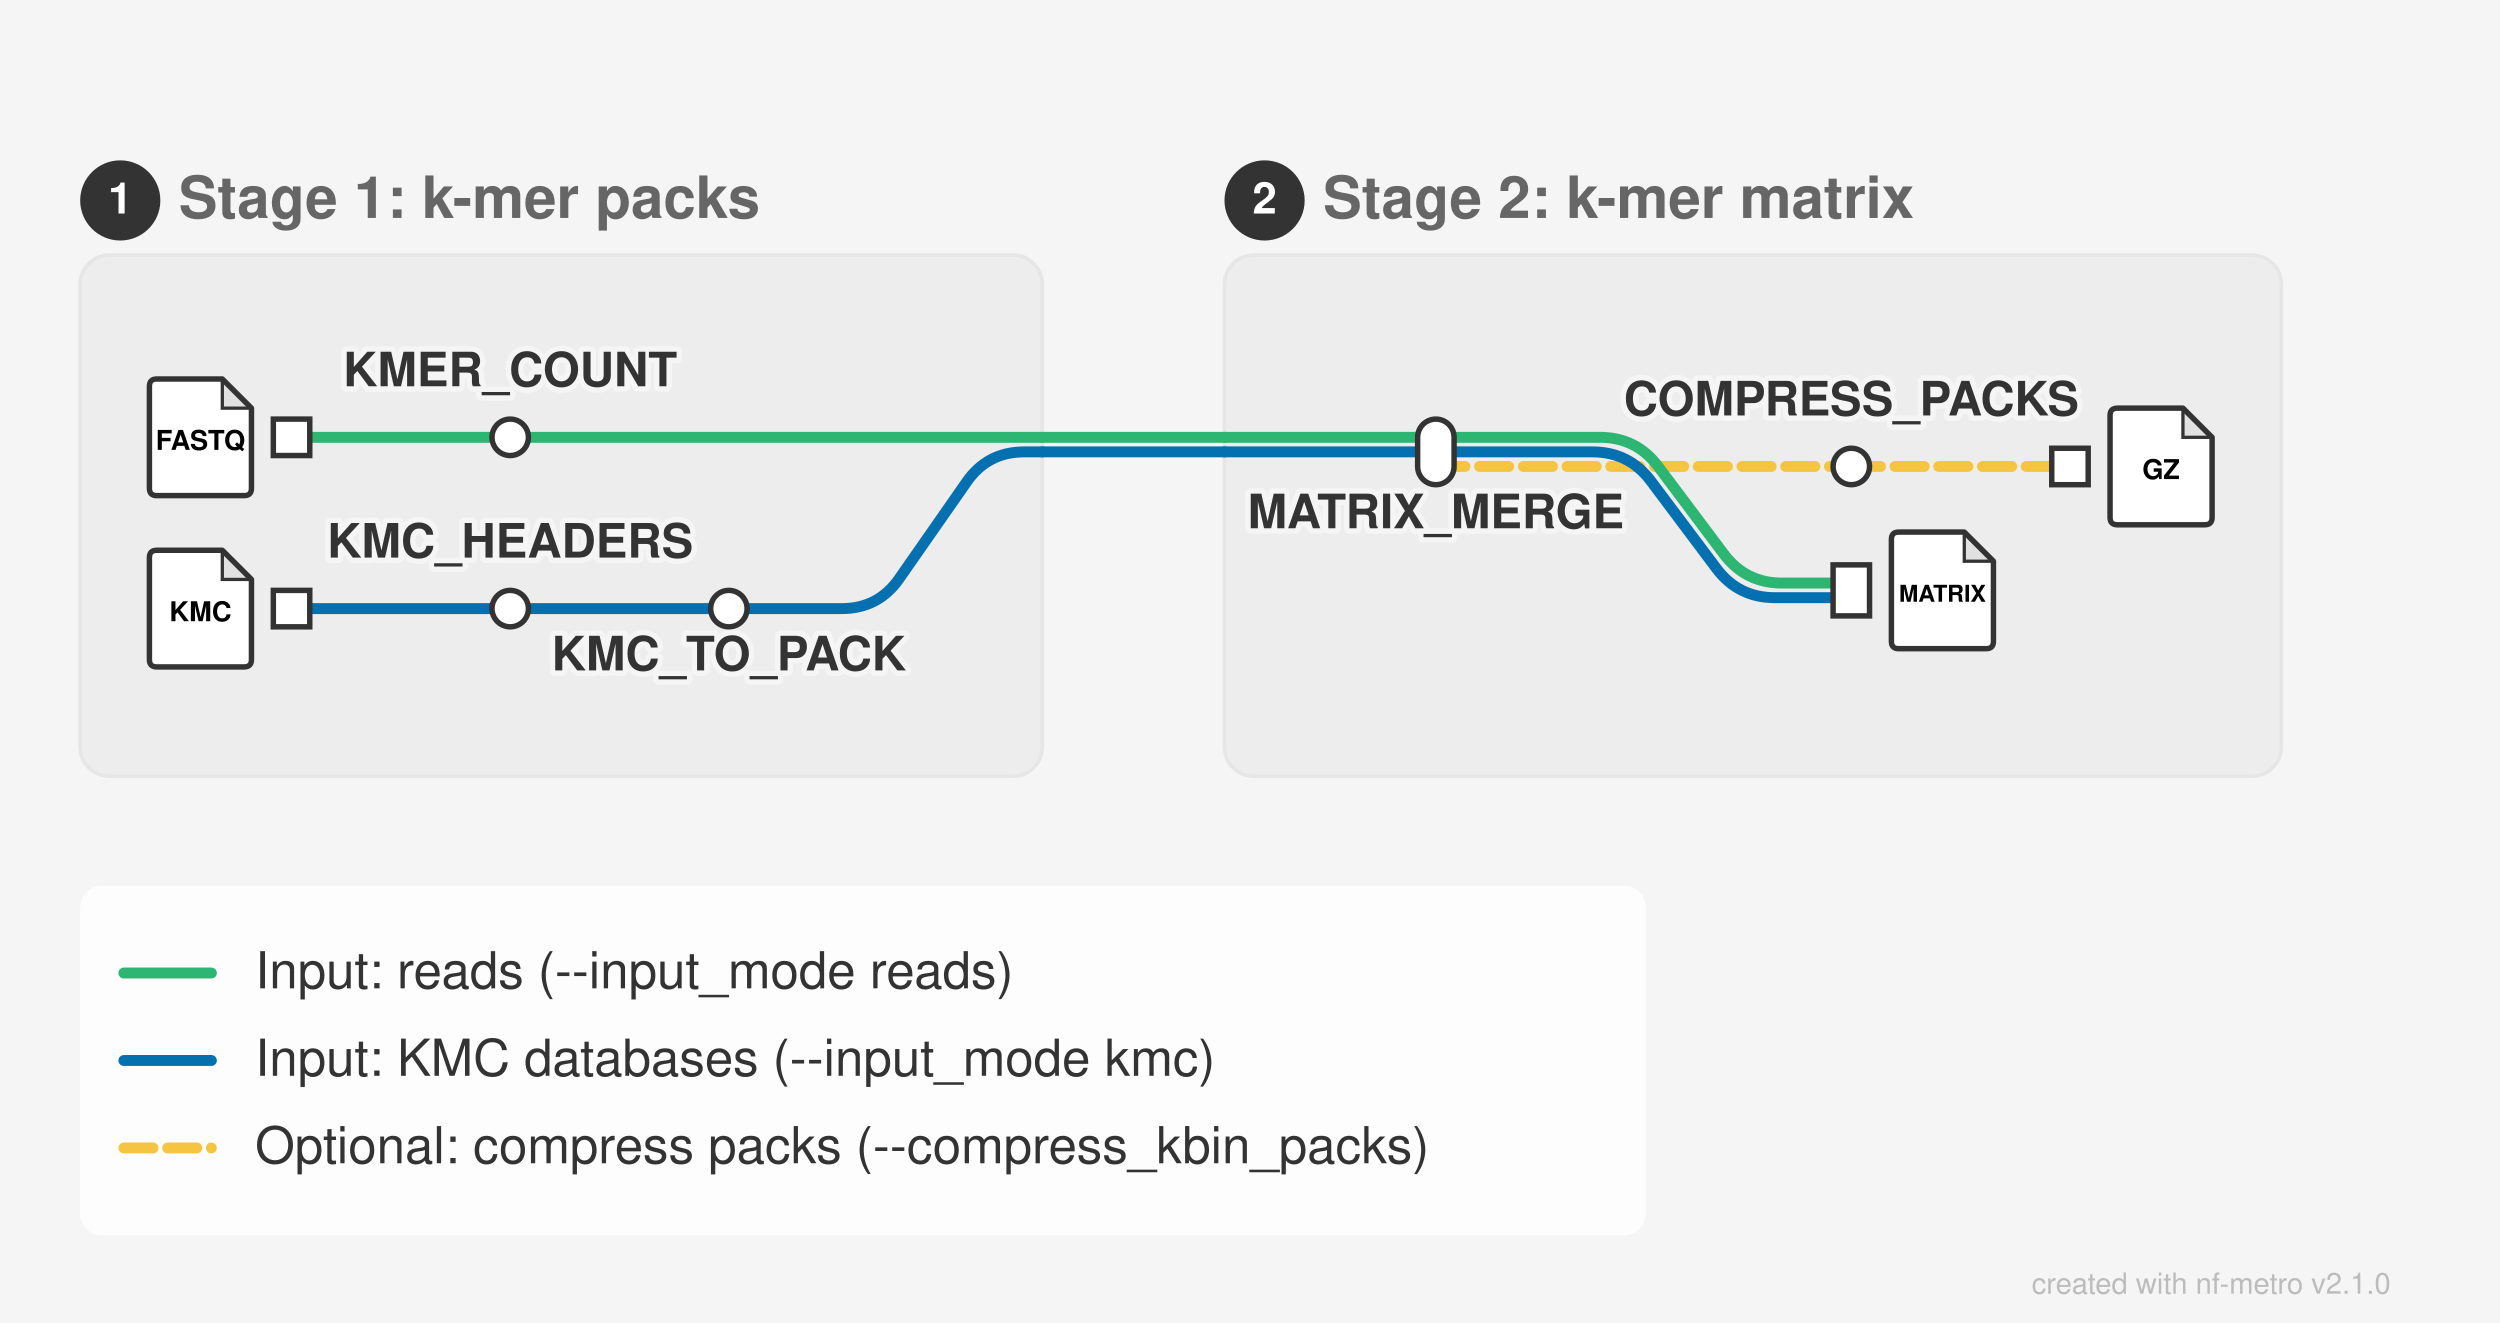
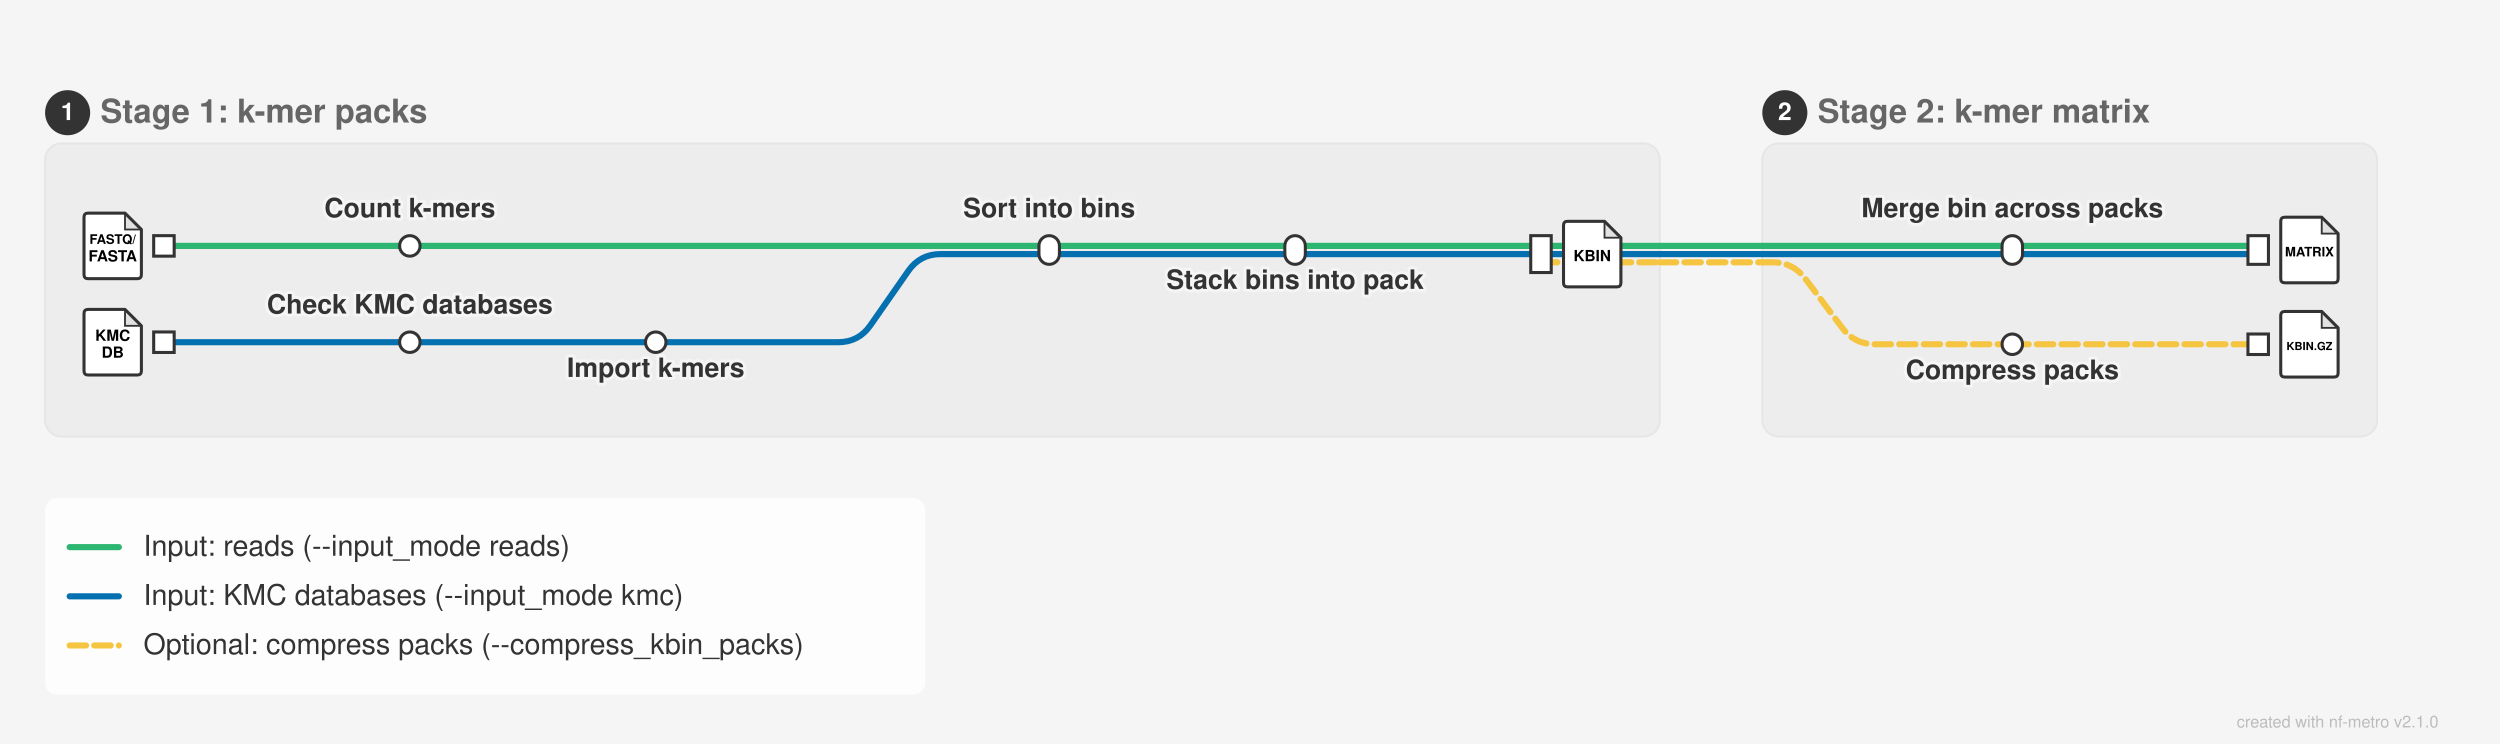
- <svg xmlns="http://www.w3.org/2000/svg" width="686" height="363" viewBox="0 0 686 363" style="color-scheme: light">
+ <svg xmlns="http://www.w3.org/2000/svg" width="1220" height="363" viewBox="0 0 1220 363" style="color-scheme: light">
  <defs>
</defs>
  <style>.nf-metro-bg { fill: var(--nfm-map-bg, light-dark(#f5f5f5, #2b2b2b)); }
.nf-metro-title { fill: var(--nfm-map-title-color, light-dark(#111111, #ffffff)); }
.nf-metro-station-label { fill: var(--nfm-map-label-color, light-dark(#333333, #e0e0e0)); }
.nf-metro-section-box { fill: var(--nfm-map-section-fill, light-dark(#ededed, #373737)); stroke: var(--nfm-map-section-stroke, light-dark(#e6e6e6, #595959)); }
.nf-metro-section-label { fill: var(--nfm-map-section-label-color, light-dark(#666666, #c8c8c8)); }
.nf-metro-group-label { fill: var(--nfm-map-section-label-color, light-dark(#666666, #c8c8c8)); }
.nf-metro-group-underline { stroke: var(--nfm-map-section-label-color, light-dark(#666666, #c8c8c8)); }
.nf-metro-legend-bg { fill: var(--nfm-map-legend-bg, light-dark(rgba(255, 255, 255, 0.8), rgba(0, 0, 0, 0.3))); }
.nf-metro-legend-text { fill: var(--nfm-map-legend-text-color, light-dark(#333333, #e0e0e0)); }
.nf-metro-marker-stroke { stroke: var(--nfm-map-marker-stroke, light-dark(#333333, #f0f0f0)); }
.nf-metro-label-halo { fill: var(--nfm-map-bg, light-dark(#f5f5f5, #2b2b2b)); stroke: var(--nfm-map-bg, light-dark(#f5f5f5, #2b2b2b)); }</style>
-   <rect x="0" y="0" width="686" height="363" fill="#f5f5f5" class="nf-metro-bg" />
-   <rect x="22.0" y="70.0" width="264.0" height="143.0" rx="8" ry="8" fill="#ededed" stroke="#e6e6e6" stroke-width="1.0" class="nf-metro-section-box" data-section-id="stage1" data-section-lines="kmc,reads" />
+   <rect x="0" y="0" width="1220" height="363" fill="#f5f5f5" class="nf-metro-bg" />
+   <rect x="22.0" y="70.0" width="788.0" height="143.0" rx="8" ry="8" fill="#ededed" stroke="#e6e6e6" stroke-width="1.0" class="nf-metro-section-box" data-section-id="stage1" data-section-lines="compress,kmc,reads" />
  <circle cx="33.0" cy="55.0" r="11" fill="#333333" class="nf-metro-section-num-circle" data-section-id="stage1" />
  <text x="33.0" y="55.0" font-size="12" fill="#ffffff" font-family="'Helvetica Neue', Helvetica, Arial, sans-serif" font-weight="bold" text-anchor="middle" dy="0.3em" data-section-id="stage1">1</text>
  <text x="49.0" y="55.0" font-size="16.0" fill="#666666" font-family="'Helvetica Neue', Helvetica, Arial, sans-serif" font-weight="bold" dy="0.3em" class="nf-metro-section-label" data-section-id="stage1">Stage 1: k-mer packs</text>
-   <rect x="336.0" y="70.0" width="290.0" height="143.0" rx="8" ry="8" fill="#ededed" stroke="#e6e6e6" stroke-width="1.0" class="nf-metro-section-box" data-section-id="stage2" data-section-lines="compress,kmc,reads" />
-   <circle cx="347.0" cy="55.0" r="11" fill="#333333" class="nf-metro-section-num-circle" data-section-id="stage2" />
-   <text x="347.0" y="55.0" font-size="12" fill="#ffffff" font-family="'Helvetica Neue', Helvetica, Arial, sans-serif" font-weight="bold" text-anchor="middle" dy="0.3em" data-section-id="stage2">2</text>
-   <text x="363.0" y="55.0" font-size="16.0" fill="#666666" font-family="'Helvetica Neue', Helvetica, Arial, sans-serif" font-weight="bold" dy="0.3em" class="nf-metro-section-label" data-section-id="stage2">Stage 2: k-mer matrix</text>
-   <path d="M394.0,128.0 L508.0,128.0" stroke="#f5c542" stroke-width="3.0" stroke-linecap="round" class="metro-line-compress" data-line-id="compress" stroke-dasharray="8,4" />
-   <path d="M508.0,128.0 L568.0,128.0" stroke="#f5c542" stroke-width="3.0" stroke-linecap="round" class="metro-line-compress" data-line-id="compress" stroke-dasharray="8,4" />
-   <path d="M80.0,167.0 L140.0,167.0" stroke="#0570b0" stroke-width="3.0" stroke-linecap="round" class="metro-line-kmc" data-line-id="kmc" />
-   <path d="M140.0,167.0 L200.0,167.0" stroke="#0570b0" stroke-width="3.0" stroke-linecap="round" class="metro-line-kmc" data-line-id="kmc" />
-   <path d="M394.0,124.0 L437.0,124.0 Q447.0,124.0,453.0,132.0 L471.0,156.0 Q477.0,164.0,487.0,164.0 L508.0,164.0" stroke="#0570b0" stroke-width="3.0" fill="none" stroke-linecap="round" stroke-linejoin="round" class="metro-line-kmc" data-line-id="kmc" />
-   <path d="M200.0,167.0 L231.0,167.0 Q241.0,167.0,246.722,158.799 L265.278,132.201 Q271.0,124.0,281.0,124.0 L286.0,124.0" stroke="#0570b0" stroke-width="3.0" fill="none" stroke-linecap="round" stroke-linejoin="round" class="metro-line-kmc" data-line-id="kmc" />
-   <path d="M336.0,124.0 L394.0,124.0" stroke="#0570b0" stroke-width="3.0" stroke-linecap="round" class="metro-line-kmc" data-line-id="kmc" />
-   <path d="M286.0,124.0 L336.0,124.0" stroke="#0570b0" stroke-width="3.0" stroke-linecap="round" class="metro-line-kmc" data-line-id="kmc" />
-   <path d="M80.0,120.0 L140.0,120.0" stroke="#2db572" stroke-width="3.0" stroke-linecap="round" class="metro-line-reads" data-line-id="reads" />
-   <path d="M394.0,120.0 L439.0,120.0 Q449.0,120.0,455.0,128.0 L473.0,152.0 Q479.0,160.0,489.0,160.0 L508.0,160.0" stroke="#2db572" stroke-width="3.0" fill="none" stroke-linecap="round" stroke-linejoin="round" class="metro-line-reads" data-line-id="reads" />
-   <path d="M140.0,120.0 L286.0,120.0" stroke="#2db572" stroke-width="3.0" stroke-linecap="round" class="metro-line-reads" data-line-id="reads" />
-   <path d="M336.0,120.0 L394.0,120.0" stroke="#2db572" stroke-width="3.0" stroke-linecap="round" class="metro-line-reads" data-line-id="reads" />
-   <path d="M286.0,120.0 L336.0,120.0" stroke="#2db572" stroke-width="3.0" stroke-linecap="round" class="metro-line-reads" data-line-id="reads" />
-   <g class="nf-metro-station-group" data-node-id="fastq_in" data-node-cx="80.0" data-node-cy="120.0" data-node-r="5.0" data-node-groups="reads" data-node-region="stage1" data-node-w="10.0" data-node-h="10.0" data-node-rx="5.0">
-     <rect x="75.0" y="115.0" width="10.0" height="10.0" fill="#ffffff" stroke="#333333" stroke-width="1.5" class="nf-metro-station" data-station-id="fastq_in" data-station-lines="reads" data-station-label="fastq_in" data-section-id="stage1" data-section-name="Stage 1: k-mer packs" />
-     <g data-station-id="fastq_in">
+   <rect x="860.0" y="70.0" width="300.0" height="143.0" rx="8" ry="8" fill="#ededed" stroke="#e6e6e6" stroke-width="1.0" class="nf-metro-section-box" data-section-id="stage2" data-section-lines="compress,kmc,reads" />
+   <circle cx="871.0" cy="55.0" r="11" fill="#333333" class="nf-metro-section-num-circle" data-section-id="stage2" />
+   <text x="871.0" y="55.0" font-size="12" fill="#ffffff" font-family="'Helvetica Neue', Helvetica, Arial, sans-serif" font-weight="bold" text-anchor="middle" dy="0.3em" data-section-id="stage2">2</text>
+   <text x="887.0" y="55.0" font-size="16.0" fill="#666666" font-family="'Helvetica Neue', Helvetica, Arial, sans-serif" font-weight="bold" dy="0.3em" class="nf-metro-section-label" data-section-id="stage2">Stage 2: k-mer matrix</text>
+   <path d="M982.0,168.0 L1102.0,168.0" stroke="#f5c542" stroke-width="3.0" stroke-linecap="round" class="metro-line-compress" data-line-id="compress" stroke-dasharray="8,4" />
+   <path d="M752.0,128.0 L810.0,128.0" stroke="#f5c542" stroke-width="3.0" stroke-linecap="round" class="metro-line-compress" data-line-id="compress" stroke-dasharray="8,4" />
+   <path d="M860.0,128.0 L865.0,128.0 Q875.0,128.0,881.0,136.0 L899.0,160.0 Q905.0,168.0,915.0,168.0 L982.0,168.0" stroke="#f5c542" stroke-width="3.0" fill="none" stroke-linecap="round" stroke-linejoin="round" class="metro-line-compress" data-line-id="compress" stroke-dasharray="8,4" />
+   <path d="M810.0,128.0 L860.0,128.0" stroke="#f5c542" stroke-width="3.0" stroke-linecap="round" class="metro-line-compress" data-line-id="compress" stroke-dasharray="8,4" />
+   <path d="M80.0,167.0 L200.0,167.0" stroke="#0570b0" stroke-width="3.0" stroke-linecap="round" class="metro-line-kmc" data-line-id="kmc" />
+   <path d="M200.0,167.0 L320.0,167.0" stroke="#0570b0" stroke-width="3.0" stroke-linecap="round" class="metro-line-kmc" data-line-id="kmc" />
+   <path d="M320.0,167.0 L409.0,167.0 Q419.0,167.0,424.722,158.799 L443.278,132.201 Q449.0,124.0,459.0,124.0 L512.0,124.0" stroke="#0570b0" stroke-width="3.0" fill="none" stroke-linecap="round" stroke-linejoin="round" class="metro-line-kmc" data-line-id="kmc" />
+   <path d="M512.0,124.0 L632.0,124.0" stroke="#0570b0" stroke-width="3.0" stroke-linecap="round" class="metro-line-kmc" data-line-id="kmc" />
+   <path d="M632.0,124.0 L752.0,124.0" stroke="#0570b0" stroke-width="3.0" stroke-linecap="round" class="metro-line-kmc" data-line-id="kmc" />
+   <path d="M982.0,124.0 L1102.0,124.0" stroke="#0570b0" stroke-width="3.0" stroke-linecap="round" class="metro-line-kmc" data-line-id="kmc" />
+   <path d="M752.0,124.0 L810.0,124.0" stroke="#0570b0" stroke-width="3.0" stroke-linecap="round" class="metro-line-kmc" data-line-id="kmc" />
+   <path d="M860.0,124.0 L982.0,124.0" stroke="#0570b0" stroke-width="3.0" stroke-linecap="round" class="metro-line-kmc" data-line-id="kmc" />
+   <path d="M810.0,124.0 L860.0,124.0" stroke="#0570b0" stroke-width="3.0" stroke-linecap="round" class="metro-line-kmc" data-line-id="kmc" />
+   <path d="M80.0,120.0 L200.0,120.0" stroke="#2db572" stroke-width="3.0" stroke-linecap="round" class="metro-line-reads" data-line-id="reads" />
+   <path d="M200.0,120.0 L512.0,120.0" stroke="#2db572" stroke-width="3.0" stroke-linecap="round" class="metro-line-reads" data-line-id="reads" />
+   <path d="M512.0,120.0 L632.0,120.0" stroke="#2db572" stroke-width="3.0" stroke-linecap="round" class="metro-line-reads" data-line-id="reads" />
+   <path d="M632.0,120.0 L752.0,120.0" stroke="#2db572" stroke-width="3.0" stroke-linecap="round" class="metro-line-reads" data-line-id="reads" />
+   <path d="M982.0,120.0 L1102.0,120.0" stroke="#2db572" stroke-width="3.0" stroke-linecap="round" class="metro-line-reads" data-line-id="reads" />
+   <path d="M752.0,120.0 L810.0,120.0" stroke="#2db572" stroke-width="3.0" stroke-linecap="round" class="metro-line-reads" data-line-id="reads" />
+   <path d="M860.0,120.0 L982.0,120.0" stroke="#2db572" stroke-width="3.0" stroke-linecap="round" class="metro-line-reads" data-line-id="reads" />
+   <path d="M810.0,120.0 L860.0,120.0" stroke="#2db572" stroke-width="3.0" stroke-linecap="round" class="metro-line-reads" data-line-id="reads" />
+   <g class="nf-metro-station-group" data-node-id="reads_in" data-node-cx="80.0" data-node-cy="120.0" data-node-r="5.0" data-node-groups="reads" data-node-region="stage1" data-node-w="10.0" data-node-h="10.0" data-node-rx="5.0">
+     <rect x="75.0" y="115.0" width="10.0" height="10.0" fill="#ffffff" stroke="#333333" stroke-width="1.5" class="nf-metro-station" data-station-id="reads_in" data-station-lines="reads" data-station-label="reads_in" data-section-id="stage1" data-section-name="Stage 1: k-mer packs" />
+     <g data-station-id="reads_in">
      <path d="M43.0,104.0 L61.0,104.0 L69.0,112.0 L69.0,134.0 Q69.0,136.0,67.0,136.0 L43.0,136.0 Q41.0,136.0,41.0,134.0 L41.0,106.0 Q41.0,104.0,43.0,104.0 Z" fill="#ffffff" stroke="#333333" stroke-width="1.5" stroke-linejoin="round" />
      <path d="M61.0,104.0 L61.0,112.0 L69.0,112.0 Z" fill="#333333" opacity="0.15" stroke="none" />
      <path d="M61.0,104.0 L61.0,112.0 L69.0,112.0" fill="none" stroke="#333333" stroke-width="0.9" />
-       <text x="55.0" y="121.2" font-size="7.5" fill="#000000" font-family="'Helvetica Neue', Helvetica, Arial, sans-serif" font-weight="bold" text-anchor="middle" dy="0.3em">FASTQ</text>
+       <text x="55.0" y="117.075" font-size="6.389" fill="#000000" font-family="'Helvetica Neue', Helvetica, Arial, sans-serif" font-weight="bold" text-anchor="middle" dy="0.3em">FASTQ/</text>
+       <text x="55.0" y="125.325" font-size="7.5" fill="#000000" font-family="'Helvetica Neue', Helvetica, Arial, sans-serif" font-weight="bold" text-anchor="middle" dy="0.3em">FASTA</text>
    </g>
  </g>
  <g class="nf-metro-station-group" data-node-id="kmc_in" data-node-cx="80.0" data-node-cy="167.0" data-node-r="5.0" data-node-groups="kmc" data-node-region="stage1" data-node-w="10.0" data-node-h="10.0" data-node-rx="5.0">
    <rect x="75.0" y="162.0" width="10.0" height="10.0" fill="#ffffff" stroke="#333333" stroke-width="1.5" class="nf-metro-station" data-station-id="kmc_in" data-station-lines="kmc" data-station-label="kmc_in" data-section-id="stage1" data-section-name="Stage 1: k-mer packs" />
    <g data-station-id="kmc_in">
      <path d="M43.0,151.0 L61.0,151.0 L69.0,159.0 L69.0,181.0 Q69.0,183.0,67.0,183.0 L43.0,183.0 Q41.0,183.0,41.0,181.0 L41.0,153.0 Q41.0,151.0,43.0,151.0 Z" fill="#ffffff" stroke="#333333" stroke-width="1.5" stroke-linejoin="round" />
      <path d="M61.0,151.0 L61.0,159.0 L69.0,159.0 Z" fill="#333333" opacity="0.15" stroke="none" />
      <path d="M61.0,151.0 L61.0,159.0 L69.0,159.0" fill="none" stroke="#333333" stroke-width="0.9" />
-       <text x="55.0" y="168.2" font-size="7.5" fill="#000000" font-family="'Helvetica Neue', Helvetica, Arial, sans-serif" font-weight="bold" text-anchor="middle" dy="0.3em">KMC</text>
+       <text x="55.0" y="164.075" font-size="7.5" fill="#000000" font-family="'Helvetica Neue', Helvetica, Arial, sans-serif" font-weight="bold" text-anchor="middle" dy="0.3em">KMC</text>
+       <text x="55.0" y="172.325" font-size="7.5" fill="#000000" font-family="'Helvetica Neue', Helvetica, Arial, sans-serif" font-weight="bold" text-anchor="middle" dy="0.3em">DB</text>
    </g>
  </g>
-   <g class="nf-metro-station-group" data-node-id="kmer_count" data-node-cx="140.0" data-node-cy="120.0" data-node-r="5.0" data-node-groups="reads" data-node-region="stage1" data-node-w="10.0" data-node-h="10.0" data-node-rx="5.0">
-     <rect x="135.0" y="115.0" width="10.0" height="10.0" rx="5.0" ry="5.0" fill="#ffffff" stroke="#333333" stroke-width="1.5" class="nf-metro-station" data-station-id="kmer_count" data-station-lines="reads" data-station-label="KMER_COUNT" data-section-id="stage1" data-section-name="Stage 1: k-mer packs" />
+   <g class="nf-metro-station-group" data-node-id="kmer_count" data-node-cx="200.0" data-node-cy="120.0" data-node-r="5.0" data-node-groups="reads" data-node-region="stage1" data-node-w="10.0" data-node-h="10.0" data-node-rx="5.0">
+     <rect x="195.0" y="115.0" width="10.0" height="10.0" rx="5.0" ry="5.0" fill="#ffffff" stroke="#333333" stroke-width="1.5" class="nf-metro-station" data-station-id="kmer_count" data-station-lines="reads" data-station-label="Count k-mers" data-section-id="stage1" data-section-name="Stage 1: k-mer packs" />
  </g>
-   <g class="nf-metro-station-group" data-node-id="kmc_headers" data-node-cx="140.0" data-node-cy="167.0" data-node-r="5.0" data-node-groups="kmc" data-node-region="stage1" data-node-w="10.0" data-node-h="10.0" data-node-rx="5.0">
-     <rect x="135.0" y="162.0" width="10.0" height="10.0" rx="5.0" ry="5.0" fill="#ffffff" stroke="#333333" stroke-width="1.5" class="nf-metro-station" data-station-id="kmc_headers" data-station-lines="kmc" data-station-label="KMC_HEADERS" data-section-id="stage1" data-section-name="Stage 1: k-mer packs" />
+   <g class="nf-metro-station-group" data-node-id="kmc_headers" data-node-cx="200.0" data-node-cy="167.0" data-node-r="5.0" data-node-groups="kmc" data-node-region="stage1" data-node-w="10.0" data-node-h="10.0" data-node-rx="5.0">
+     <rect x="195.0" y="162.0" width="10.0" height="10.0" rx="5.0" ry="5.0" fill="#ffffff" stroke="#333333" stroke-width="1.5" class="nf-metro-station" data-station-id="kmc_headers" data-station-lines="kmc" data-station-label="Check KMC databases" data-section-id="stage1" data-section-name="Stage 1: k-mer packs" />
  </g>
-   <g class="nf-metro-station-group" data-node-id="kmc_to_pack" data-node-cx="200.0" data-node-cy="167.0" data-node-r="5.0" data-node-groups="kmc" data-node-region="stage1" data-node-w="10.0" data-node-h="10.0" data-node-rx="5.0">
-     <rect x="195.0" y="162.0" width="10.0" height="10.0" rx="5.0" ry="5.0" fill="#ffffff" stroke="#333333" stroke-width="1.5" class="nf-metro-station" data-station-id="kmc_to_pack" data-station-lines="kmc" data-station-label="KMC_TO_PACK" data-section-id="stage1" data-section-name="Stage 1: k-mer packs" />
+   <g class="nf-metro-station-group" data-node-id="kmc_to_pack" data-node-cx="320.0" data-node-cy="167.0" data-node-r="5.0" data-node-groups="kmc" data-node-region="stage1" data-node-w="10.0" data-node-h="10.0" data-node-rx="5.0">
+     <rect x="315.0" y="162.0" width="10.0" height="10.0" rx="5.0" ry="5.0" fill="#ffffff" stroke="#333333" stroke-width="1.5" class="nf-metro-station" data-station-id="kmc_to_pack" data-station-lines="kmc" data-station-label="Import k-mers" data-section-id="stage1" data-section-name="Stage 1: k-mer packs" />
  </g>
-   <g class="nf-metro-station-group" data-node-id="matrix_merge" data-node-cx="394.0" data-node-cy="124.0" data-node-r="5.0" data-node-groups="compress,kmc,reads" data-node-region="stage2" data-node-w="10.0" data-node-h="18.0" data-node-rx="5.0">
-     <rect x="389.0" y="115.0" width="10.0" height="18.0" rx="5.0" ry="5.0" fill="#ffffff" stroke="#333333" stroke-width="1.5" class="nf-metro-station" data-station-id="matrix_merge" data-station-lines="compress,kmc,reads" data-station-label="MATRIX_MERGE" data-section-id="stage2" data-section-name="Stage 2: k-mer matrix" />
+   <g class="nf-metro-station-group" data-node-id="sort_bins" data-node-cx="512.0" data-node-cy="122.0" data-node-r="5.0" data-node-groups="kmc,reads" data-node-region="stage1" data-node-w="10.0" data-node-h="14.0" data-node-rx="5.0">
+     <rect x="507.0" y="115.0" width="10.0" height="14.0" rx="5.0" ry="5.0" fill="#ffffff" stroke="#333333" stroke-width="1.5" class="nf-metro-station" data-station-id="sort_bins" data-station-lines="kmc,reads" data-station-label="Sort into bins" data-section-id="stage1" data-section-name="Stage 1: k-mer packs" />
  </g>
-   <g class="nf-metro-station-group" data-node-id="matrix_out" data-node-cx="508.0" data-node-cy="162.0" data-node-r="5.0" data-node-groups="kmc,reads" data-node-region="stage2" data-node-w="10.0" data-node-h="14.0" data-node-rx="5.0">
-     <rect x="503.0" y="155.0" width="10.0" height="14.0" fill="#ffffff" stroke="#333333" stroke-width="1.5" class="nf-metro-station" data-station-id="matrix_out" data-station-lines="kmc,reads" data-station-label="matrix_out" data-section-id="stage2" data-section-name="Stage 2: k-mer matrix" />
-     <g data-station-id="matrix_out">
-       <path d="M521.0,146.0 L539.0,146.0 L547.0,154.0 L547.0,176.0 Q547.0,178.0,545.0,178.0 L521.0,178.0 Q519.0,178.0,519.0,176.0 L519.0,148.0 Q519.0,146.0,521.0,146.0 Z" fill="#ffffff" stroke="#333333" stroke-width="1.5" stroke-linejoin="round" />
-       <path d="M539.0,146.0 L539.0,154.0 L547.0,154.0 Z" fill="#333333" opacity="0.15" stroke="none" />
-       <path d="M539.0,146.0 L539.0,154.0 L547.0,154.0" fill="none" stroke="#333333" stroke-width="0.9" />
-       <text x="533.0" y="163.2" font-size="6.389" fill="#000000" font-family="'Helvetica Neue', Helvetica, Arial, sans-serif" font-weight="bold" text-anchor="middle" dy="0.3em">MATRIX</text>
+   <g class="nf-metro-station-group" data-node-id="stack_pack" data-node-cx="632.0" data-node-cy="122.0" data-node-r="5.0" data-node-groups="kmc,reads" data-node-region="stage1" data-node-w="10.0" data-node-h="14.0" data-node-rx="5.0">
+     <rect x="627.0" y="115.0" width="10.0" height="14.0" rx="5.0" ry="5.0" fill="#ffffff" stroke="#333333" stroke-width="1.5" class="nf-metro-station" data-station-id="stack_pack" data-station-lines="kmc,reads" data-station-label="Stack bins into pack" data-section-id="stage1" data-section-name="Stage 1: k-mer packs" />
+   </g>
+   <g class="nf-metro-station-group" data-node-id="pack_file" data-node-cx="752.0" data-node-cy="124.0" data-node-r="5.0" data-node-groups="compress,kmc,reads" data-node-region="stage1" data-node-w="10.0" data-node-h="18.0" data-node-rx="5.0">
+     <rect x="747.0" y="115.0" width="10.0" height="18.0" fill="#ffffff" stroke="#333333" stroke-width="1.5" class="nf-metro-station" data-station-id="pack_file" data-station-lines="compress,kmc,reads" data-station-label="pack_file" data-section-id="stage1" data-section-name="Stage 1: k-mer packs" />
+     <g data-station-id="pack_file">
+       <path d="M765.0,108.0 L783.0,108.0 L791.0,116.0 L791.0,138.0 Q791.0,140.0,789.0,140.0 L765.0,140.0 Q763.0,140.0,763.0,138.0 L763.0,110.0 Q763.0,108.0,765.0,108.0 Z" fill="#ffffff" stroke="#333333" stroke-width="1.5" stroke-linejoin="round" />
+       <path d="M783.0,108.0 L783.0,116.0 L791.0,116.0 Z" fill="#333333" opacity="0.15" stroke="none" />
+       <path d="M783.0,108.0 L783.0,116.0 L791.0,116.0" fill="none" stroke="#333333" stroke-width="0.9" />
+       <text x="777.0" y="125.2" font-size="7.5" fill="#000000" font-family="'Helvetica Neue', Helvetica, Arial, sans-serif" font-weight="bold" text-anchor="middle" dy="0.3em">KBIN</text>
    </g>
  </g>
-   <g class="nf-metro-station-group" data-node-id="compress_packs" data-node-cx="508.0" data-node-cy="128.0" data-node-r="5.0" data-node-groups="compress" data-node-region="stage2" data-node-w="10.0" data-node-h="10.0" data-node-rx="5.0">
-     <rect x="503.0" y="123.0" width="10.0" height="10.0" rx="5.0" ry="5.0" fill="#ffffff" stroke="#333333" stroke-width="1.5" class="nf-metro-station" data-station-id="compress_packs" data-station-lines="compress" data-station-label="COMPRESS_PACKS" data-section-id="stage2" data-section-name="Stage 2: k-mer matrix" />
+   <g class="nf-metro-station-group" data-node-id="matrix_merge" data-node-cx="982.0" data-node-cy="122.0" data-node-r="5.0" data-node-groups="kmc,reads" data-node-region="stage2" data-node-w="10.0" data-node-h="14.0" data-node-rx="5.0">
+     <rect x="977.0" y="115.0" width="10.0" height="14.0" rx="5.0" ry="5.0" fill="#ffffff" stroke="#333333" stroke-width="1.5" class="nf-metro-station" data-station-id="matrix_merge" data-station-lines="kmc,reads" data-station-label="Merge bin across packs" data-section-id="stage2" data-section-name="Stage 2: k-mer matrix" />
  </g>
-   <g class="nf-metro-station-group" data-node-id="packs_gz" data-node-cx="568.0" data-node-cy="128.0" data-node-r="5.0" data-node-groups="compress" data-node-region="stage2" data-node-w="10.0" data-node-h="10.0" data-node-rx="5.0">
-     <rect x="563.0" y="123.0" width="10.0" height="10.0" fill="#ffffff" stroke="#333333" stroke-width="1.5" class="nf-metro-station" data-station-id="packs_gz" data-station-lines="compress" data-station-label="packs_gz" data-section-id="stage2" data-section-name="Stage 2: k-mer matrix" />
-     <g data-station-id="packs_gz">
-       <path d="M581.0,112.0 L599.0,112.0 L607.0,120.0 L607.0,142.0 Q607.0,144.0,605.0,144.0 L581.0,144.0 Q579.0,144.0,579.0,142.0 L579.0,114.0 Q579.0,112.0,581.0,112.0 Z" fill="#ffffff" stroke="#333333" stroke-width="1.5" stroke-linejoin="round" />
-       <path d="M599.0,112.0 L599.0,120.0 L607.0,120.0 Z" fill="#333333" opacity="0.15" stroke="none" />
-       <path d="M599.0,112.0 L599.0,120.0 L607.0,120.0" fill="none" stroke="#333333" stroke-width="0.9" />
-       <text x="593.0" y="129.2" font-size="7.5" fill="#000000" font-family="'Helvetica Neue', Helvetica, Arial, sans-serif" font-weight="bold" text-anchor="middle" dy="0.3em">GZ</text>
+   <g class="nf-metro-station-group" data-node-id="matrix_out" data-node-cx="1102.0" data-node-cy="122.0" data-node-r="5.0" data-node-groups="kmc,reads" data-node-region="stage2" data-node-w="10.0" data-node-h="14.0" data-node-rx="5.0">
+     <rect x="1097.0" y="115.0" width="10.0" height="14.0" fill="#ffffff" stroke="#333333" stroke-width="1.5" class="nf-metro-station" data-station-id="matrix_out" data-station-lines="kmc,reads" data-station-label="matrix_out" data-section-id="stage2" data-section-name="Stage 2: k-mer matrix" />
+     <g data-station-id="matrix_out">
+       <path d="M1115.0,106.0 L1133.0,106.0 L1141.0,114.0 L1141.0,136.0 Q1141.0,138.0,1139.0,138.0 L1115.0,138.0 Q1113.0,138.0,1113.0,136.0 L1113.0,108.0 Q1113.0,106.0,1115.0,106.0 Z" fill="#ffffff" stroke="#333333" stroke-width="1.5" stroke-linejoin="round" />
+       <path d="M1133.0,106.0 L1133.0,114.0 L1141.0,114.0 Z" fill="#333333" opacity="0.15" stroke="none" />
+       <path d="M1133.0,106.0 L1133.0,114.0 L1141.0,114.0" fill="none" stroke="#333333" stroke-width="0.9" />
+       <text x="1127.0" y="123.2" font-size="6.389" fill="#000000" font-family="'Helvetica Neue', Helvetica, Arial, sans-serif" font-weight="bold" text-anchor="middle" dy="0.3em">MATRIX</text>
    </g>
  </g>
-   <text x="394.0" y="139.0" font-size="13.0" fill="#f5f5f5" stroke="#f5f5f5" stroke-width="3.0" stroke-linejoin="round" font-family="'Helvetica Neue', Helvetica, Arial, sans-serif" font-weight="bold" aria-hidden="true" class="nf-metro-label-halo" text-anchor="middle" dominant-baseline="hanging">MATRIX_MERGE</text>
-   <text x="394.0" y="139.0" font-size="13.0" fill="#333333" font-family="'Helvetica Neue', Helvetica, Arial, sans-serif" font-weight="bold" text-anchor="middle" dominant-baseline="hanging" data-station-id="matrix_merge" class="nf-metro-station-label">MATRIX_MERGE</text>
-   <text x="140.0" y="106.0" font-size="13.0" fill="#f5f5f5" stroke="#f5f5f5" stroke-width="3.0" stroke-linejoin="round" font-family="'Helvetica Neue', Helvetica, Arial, sans-serif" font-weight="bold" aria-hidden="true" class="nf-metro-label-halo" text-anchor="middle" dominant-baseline="auto">KMER_COUNT</text>
-   <text x="140.0" y="106.0" font-size="13.0" fill="#333333" font-family="'Helvetica Neue', Helvetica, Arial, sans-serif" font-weight="bold" text-anchor="middle" dominant-baseline="auto" data-station-id="kmer_count" class="nf-metro-station-label">KMER_COUNT</text>
-   <text x="140.0" y="153.0" font-size="13.0" fill="#f5f5f5" stroke="#f5f5f5" stroke-width="3.0" stroke-linejoin="round" font-family="'Helvetica Neue', Helvetica, Arial, sans-serif" font-weight="bold" aria-hidden="true" class="nf-metro-label-halo" text-anchor="middle" dominant-baseline="auto">KMC_HEADERS</text>
-   <text x="140.0" y="153.0" font-size="13.0" fill="#333333" font-family="'Helvetica Neue', Helvetica, Arial, sans-serif" font-weight="bold" text-anchor="middle" dominant-baseline="auto" data-station-id="kmc_headers" class="nf-metro-station-label">KMC_HEADERS</text>
-   <text x="508.0" y="114.0" font-size="13.0" fill="#f5f5f5" stroke="#f5f5f5" stroke-width="3.0" stroke-linejoin="round" font-family="'Helvetica Neue', Helvetica, Arial, sans-serif" font-weight="bold" aria-hidden="true" class="nf-metro-label-halo" text-anchor="middle" dominant-baseline="auto">COMPRESS_PACKS</text>
-   <text x="508.0" y="114.0" font-size="13.0" fill="#333333" font-family="'Helvetica Neue', Helvetica, Arial, sans-serif" font-weight="bold" text-anchor="middle" dominant-baseline="auto" data-station-id="compress_packs" class="nf-metro-station-label">COMPRESS_PACKS</text>
-   <text x="200.0" y="178.0" font-size="13.0" fill="#f5f5f5" stroke="#f5f5f5" stroke-width="3.0" stroke-linejoin="round" font-family="'Helvetica Neue', Helvetica, Arial, sans-serif" font-weight="bold" aria-hidden="true" class="nf-metro-label-halo" text-anchor="middle" dominant-baseline="hanging">KMC_TO_PACK</text>
-   <text x="200.0" y="178.0" font-size="13.0" fill="#333333" font-family="'Helvetica Neue', Helvetica, Arial, sans-serif" font-weight="bold" text-anchor="middle" dominant-baseline="hanging" data-station-id="kmc_to_pack" class="nf-metro-station-label">KMC_TO_PACK</text>
+   <g class="nf-metro-station-group" data-node-id="compress_packs" data-node-cx="982.0" data-node-cy="168.0" data-node-r="5.0" data-node-groups="compress" data-node-region="stage2" data-node-w="10.0" data-node-h="10.0" data-node-rx="5.0">
+     <rect x="977.0" y="163.0" width="10.0" height="10.0" rx="5.0" ry="5.0" fill="#ffffff" stroke="#333333" stroke-width="1.5" class="nf-metro-station" data-station-id="compress_packs" data-station-lines="compress" data-station-label="Compress packs" data-section-id="stage2" data-section-name="Stage 2: k-mer matrix" />
+   </g>
+   <g class="nf-metro-station-group" data-node-id="packs_gz" data-node-cx="1102.0" data-node-cy="168.0" data-node-r="5.0" data-node-groups="compress" data-node-region="stage2" data-node-w="10.0" data-node-h="10.0" data-node-rx="5.0">
+     <rect x="1097.0" y="163.0" width="10.0" height="10.0" fill="#ffffff" stroke="#333333" stroke-width="1.5" class="nf-metro-station" data-station-id="packs_gz" data-station-lines="compress" data-station-label="packs_gz" data-section-id="stage2" data-section-name="Stage 2: k-mer matrix" />
+     <g data-station-id="packs_gz">
+       <path d="M1115.0,152.0 L1133.0,152.0 L1141.0,160.0 L1141.0,182.0 Q1141.0,184.0,1139.0,184.0 L1115.0,184.0 Q1113.0,184.0,1113.0,182.0 L1113.0,154.0 Q1113.0,152.0,1115.0,152.0 Z" fill="#ffffff" stroke="#333333" stroke-width="1.5" stroke-linejoin="round" />
+       <path d="M1133.0,152.0 L1133.0,160.0 L1141.0,160.0 Z" fill="#333333" opacity="0.15" stroke="none" />
+       <path d="M1133.0,152.0 L1133.0,160.0 L1141.0,160.0" fill="none" stroke="#333333" stroke-width="0.9" />
+       <text x="1127.0" y="169.2" font-size="5.476" fill="#000000" font-family="'Helvetica Neue', Helvetica, Arial, sans-serif" font-weight="bold" text-anchor="middle" dy="0.3em">KBIN.GZ</text>
+     </g>
+   </g>
+   <text x="982.0" y="106.0" font-size="13.0" fill="#f5f5f5" stroke="#f5f5f5" stroke-width="3.0" stroke-linejoin="round" font-family="'Helvetica Neue', Helvetica, Arial, sans-serif" font-weight="bold" aria-hidden="true" class="nf-metro-label-halo" text-anchor="middle" dominant-baseline="auto">Merge bin across packs</text>
+   <text x="982.0" y="106.0" font-size="13.0" fill="#333333" font-family="'Helvetica Neue', Helvetica, Arial, sans-serif" font-weight="bold" text-anchor="middle" dominant-baseline="auto" data-station-id="matrix_merge" class="nf-metro-station-label">Merge bin across packs</text>
+   <text x="982.0" y="179.0" font-size="13.0" fill="#f5f5f5" stroke="#f5f5f5" stroke-width="3.0" stroke-linejoin="round" font-family="'Helvetica Neue', Helvetica, Arial, sans-serif" font-weight="bold" aria-hidden="true" class="nf-metro-label-halo" text-anchor="middle" dominant-baseline="hanging">Compress packs</text>
+   <text x="982.0" y="179.0" font-size="13.0" fill="#333333" font-family="'Helvetica Neue', Helvetica, Arial, sans-serif" font-weight="bold" text-anchor="middle" dominant-baseline="hanging" data-station-id="compress_packs" class="nf-metro-station-label">Compress packs</text>
+   <text x="200.0" y="106.0" font-size="13.0" fill="#f5f5f5" stroke="#f5f5f5" stroke-width="3.0" stroke-linejoin="round" font-family="'Helvetica Neue', Helvetica, Arial, sans-serif" font-weight="bold" aria-hidden="true" class="nf-metro-label-halo" text-anchor="middle" dominant-baseline="auto">Count k-mers</text>
+   <text x="200.0" y="106.0" font-size="13.0" fill="#333333" font-family="'Helvetica Neue', Helvetica, Arial, sans-serif" font-weight="bold" text-anchor="middle" dominant-baseline="auto" data-station-id="kmer_count" class="nf-metro-station-label">Count k-mers</text>
+   <text x="200.0" y="153.0" font-size="13.0" fill="#f5f5f5" stroke="#f5f5f5" stroke-width="3.0" stroke-linejoin="round" font-family="'Helvetica Neue', Helvetica, Arial, sans-serif" font-weight="bold" aria-hidden="true" class="nf-metro-label-halo" text-anchor="middle" dominant-baseline="auto">Check KMC databases</text>
+   <text x="200.0" y="153.0" font-size="13.0" fill="#333333" font-family="'Helvetica Neue', Helvetica, Arial, sans-serif" font-weight="bold" text-anchor="middle" dominant-baseline="auto" data-station-id="kmc_headers" class="nf-metro-station-label">Check KMC databases</text>
+   <text x="320.0" y="178.0" font-size="13.0" fill="#f5f5f5" stroke="#f5f5f5" stroke-width="3.0" stroke-linejoin="round" font-family="'Helvetica Neue', Helvetica, Arial, sans-serif" font-weight="bold" aria-hidden="true" class="nf-metro-label-halo" text-anchor="middle" dominant-baseline="hanging">Import k-mers</text>
+   <text x="320.0" y="178.0" font-size="13.0" fill="#333333" font-family="'Helvetica Neue', Helvetica, Arial, sans-serif" font-weight="bold" text-anchor="middle" dominant-baseline="hanging" data-station-id="kmc_to_pack" class="nf-metro-station-label">Import k-mers</text>
+   <text x="512.0" y="106.0" font-size="13.0" fill="#f5f5f5" stroke="#f5f5f5" stroke-width="3.0" stroke-linejoin="round" font-family="'Helvetica Neue', Helvetica, Arial, sans-serif" font-weight="bold" aria-hidden="true" class="nf-metro-label-halo" text-anchor="middle" dominant-baseline="auto">Sort into bins</text>
+   <text x="512.0" y="106.0" font-size="13.0" fill="#333333" font-family="'Helvetica Neue', Helvetica, Arial, sans-serif" font-weight="bold" text-anchor="middle" dominant-baseline="auto" data-station-id="sort_bins" class="nf-metro-station-label">Sort into bins</text>
+   <text x="632.0" y="135.0" font-size="13.0" fill="#f5f5f5" stroke="#f5f5f5" stroke-width="3.0" stroke-linejoin="round" font-family="'Helvetica Neue', Helvetica, Arial, sans-serif" font-weight="bold" aria-hidden="true" class="nf-metro-label-halo" text-anchor="middle" dominant-baseline="hanging">Stack bins into pack</text>
+   <text x="632.0" y="135.0" font-size="13.0" fill="#333333" font-family="'Helvetica Neue', Helvetica, Arial, sans-serif" font-weight="bold" text-anchor="middle" dominant-baseline="hanging" data-station-id="stack_pack" class="nf-metro-station-label">Stack bins into pack</text>
  <rect x="22.0" y="243.0" width="429.6" height="96.0" rx="6" ry="6" fill="rgba(255, 255, 255, 0.8)" class="nf-metro-legend-bg" />
  <path d="M34.0,267.0 L58.0,267.0" stroke="#2db572" stroke-width="3.0" stroke-linecap="round" />
  <text x="70.0" y="267.0" font-size="14.0" fill="#333333" font-family="'Helvetica Neue', Helvetica, Arial, sans-serif" dy="0.3em" class="nf-metro-legend-text">Input: reads (--input_mode reads)</text>
  <path d="M34.0,291.0 L58.0,291.0" stroke="#0570b0" stroke-width="3.0" stroke-linecap="round" />
  <text x="70.0" y="291.0" font-size="14.0" fill="#333333" font-family="'Helvetica Neue', Helvetica, Arial, sans-serif" dy="0.3em" class="nf-metro-legend-text">Input: KMC databases (--input_mode kmc)</text>
  <path d="M34.0,315.0 L58.0,315.0" stroke="#f5c542" stroke-width="3.0" stroke-linecap="round" stroke-dasharray="8,4" />
  <text x="70.0" y="315.0" font-size="14.0" fill="#333333" font-family="'Helvetica Neue', Helvetica, Arial, sans-serif" dy="0.3em" class="nf-metro-legend-text">Optional: compress packs (--compress_kbin_packs)</text>
-   <text x="656.0" y="355.0" font-size="8" fill="rgba(150, 150, 150, 0.6)" font-family="'Helvetica Neue', Helvetica, Arial, sans-serif" text-anchor="end">created with nf-metro v2.1.0</text>
+   <text x="1190.0" y="355.0" font-size="8" fill="rgba(150, 150, 150, 0.6)" font-family="'Helvetica Neue', Helvetica, Arial, sans-serif" text-anchor="end">created with nf-metro v2.1.0</text>
</svg>
